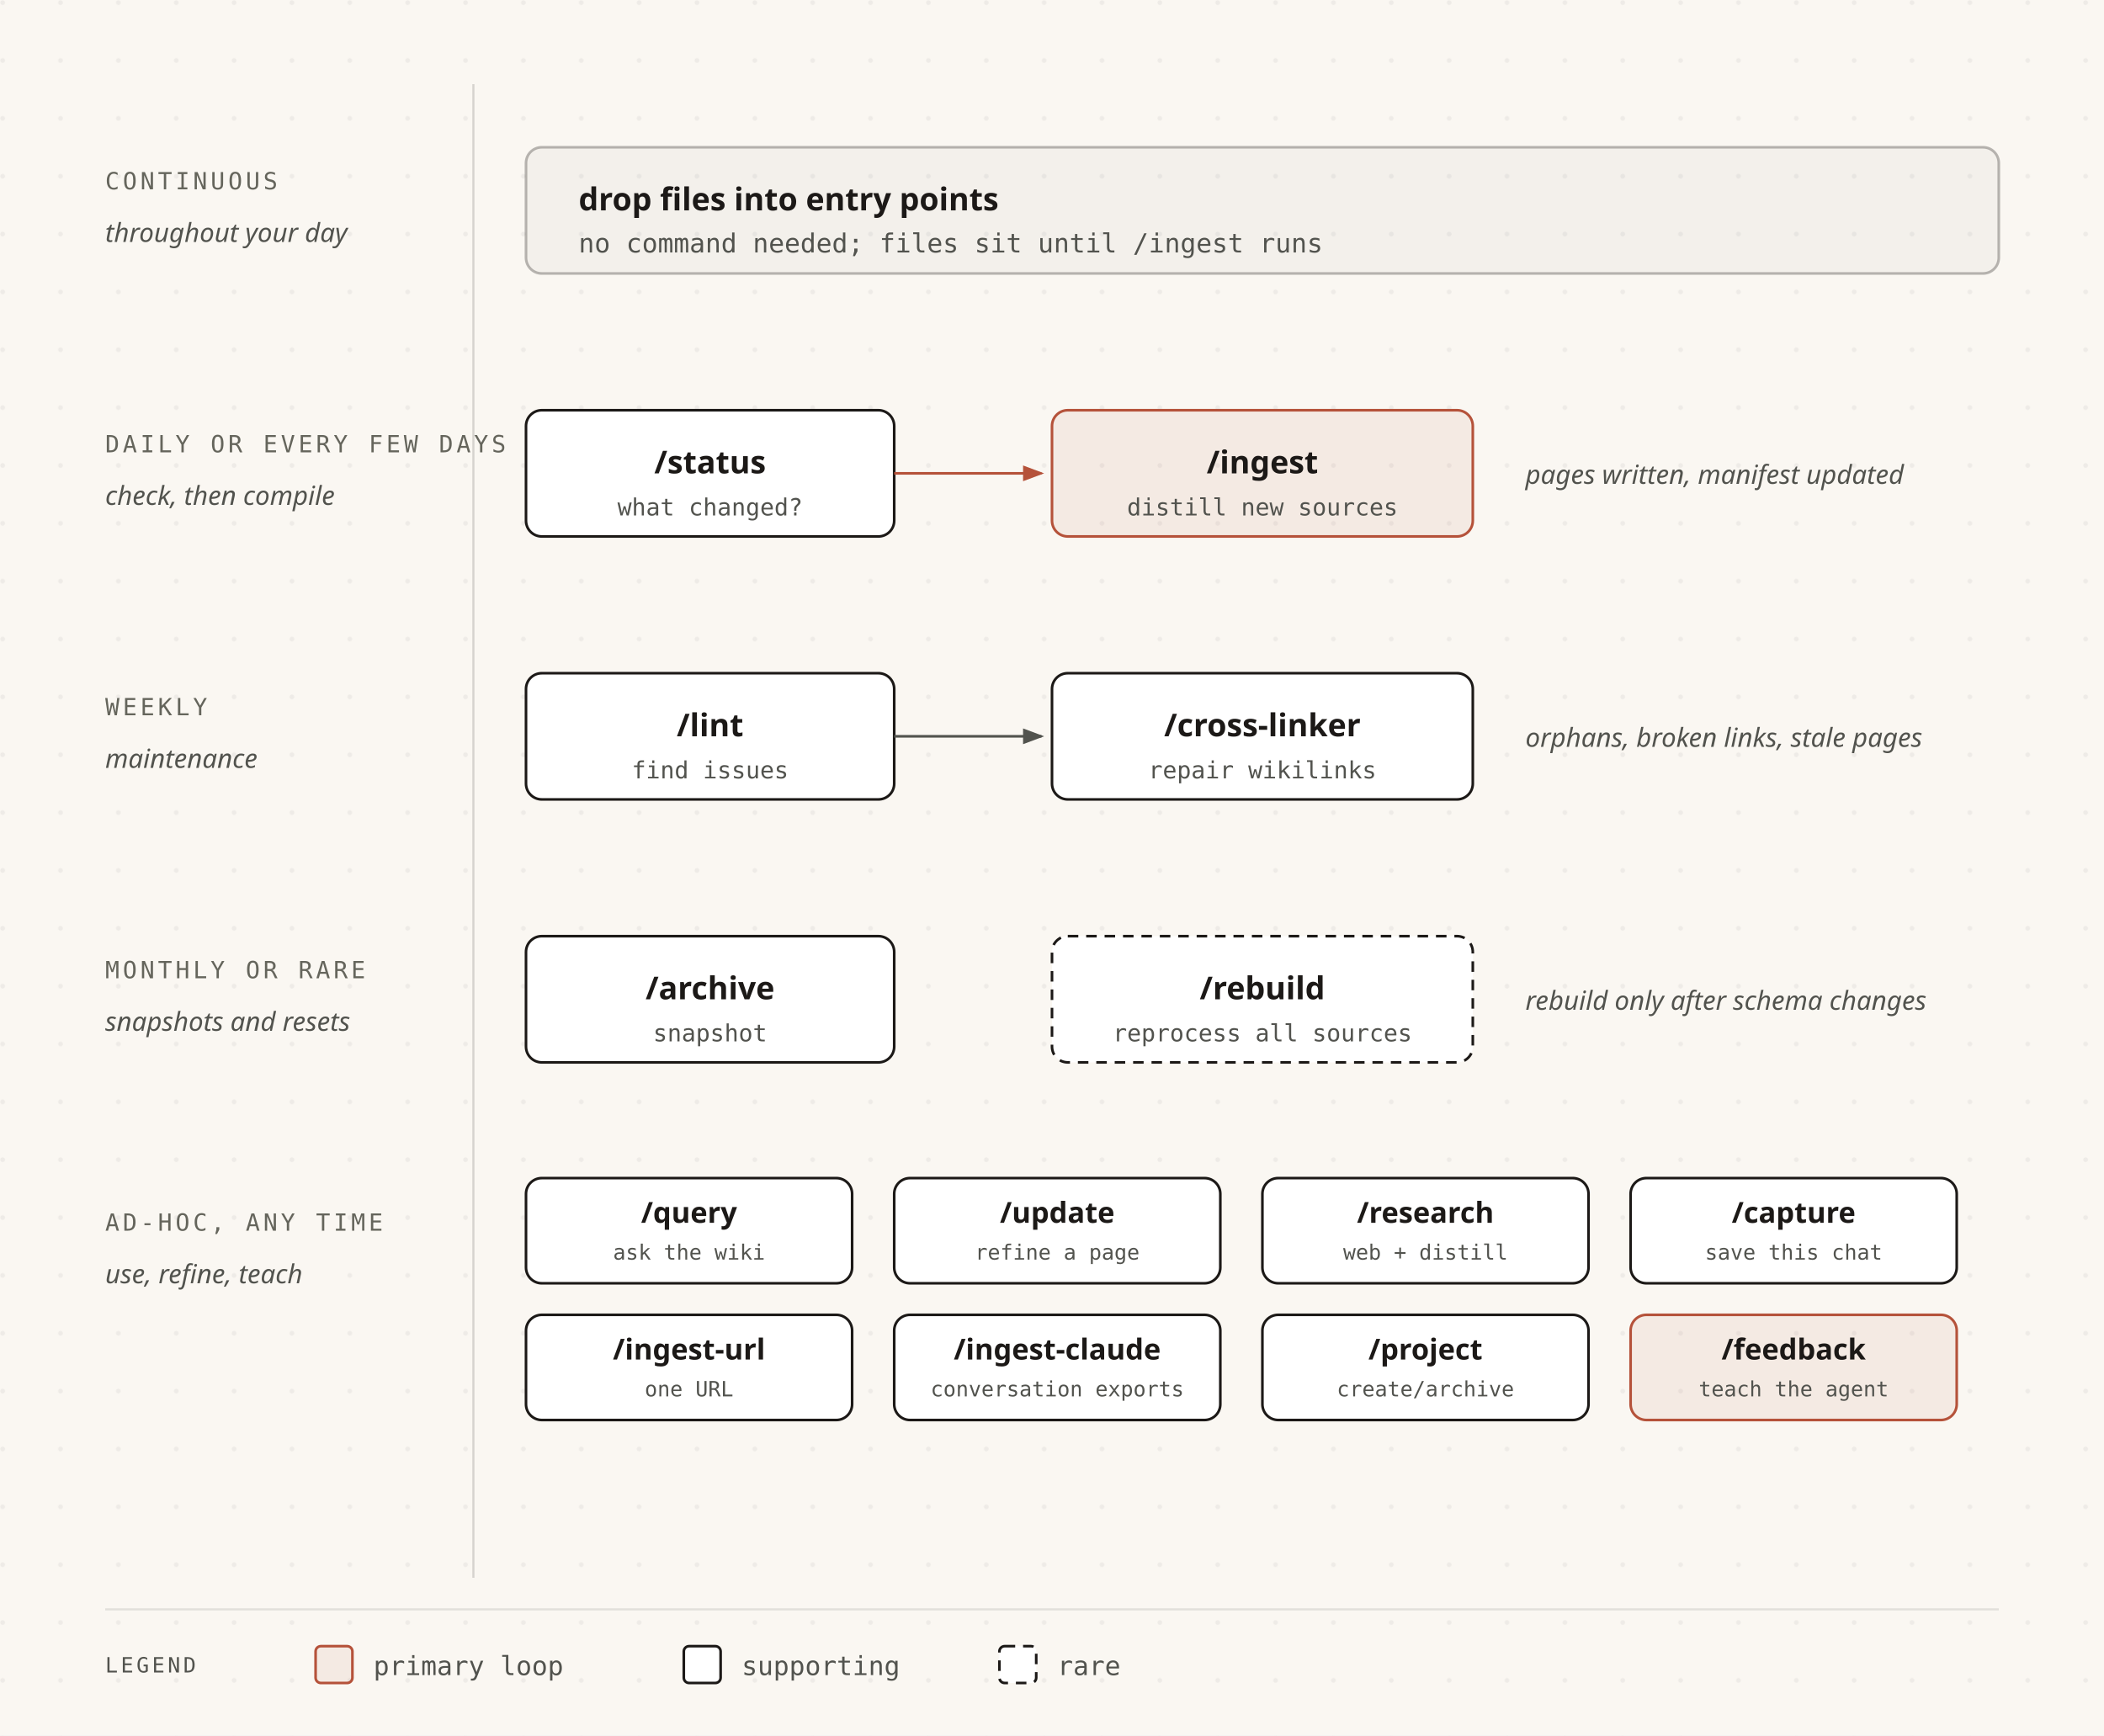
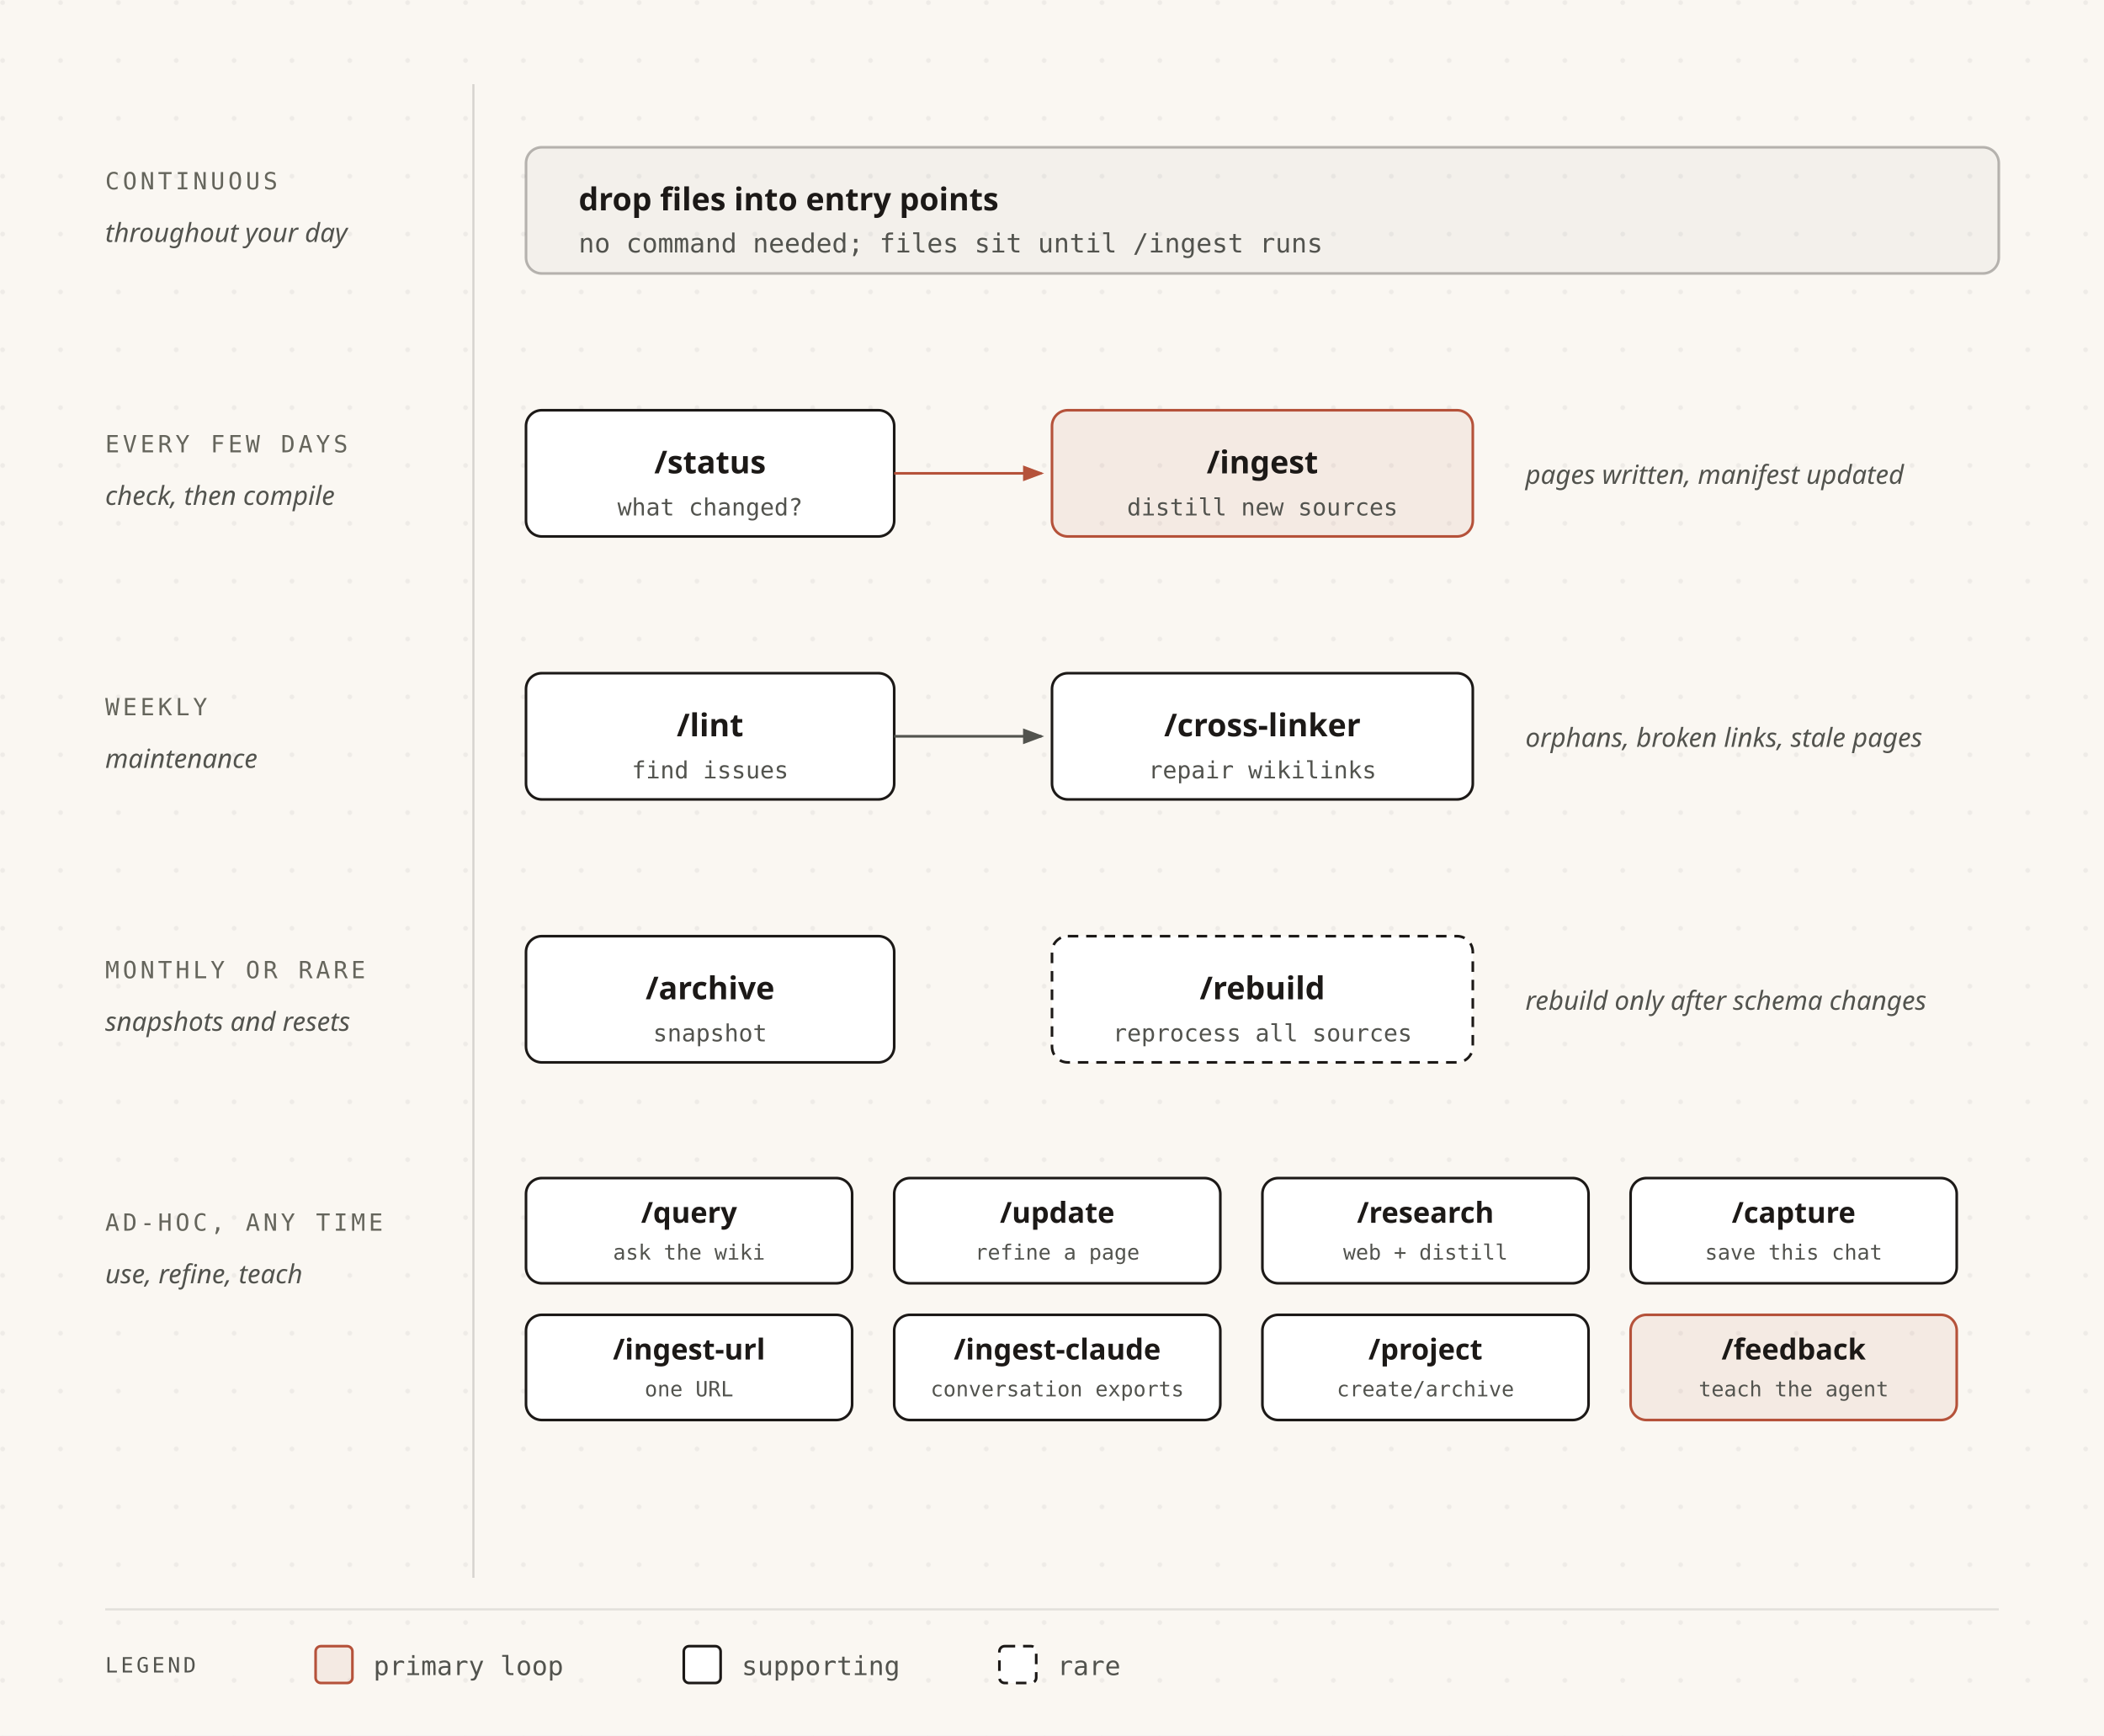
<svg xmlns="http://www.w3.org/2000/svg" viewBox="0 0 800 660">
  <defs>
    <pattern id="dots-wf" width="22" height="22" patternUnits="userSpaceOnUse">
      <circle cx="1" cy="1" r="0.9" fill="rgba(11,13,11,0.10)" />
    </pattern>
    <marker id="arrow" markerWidth="8" markerHeight="6" refX="7" refY="3" orient="auto">
      <polygon points="0 0, 8 3, 0 6" fill="#52534e" />
    </marker>
    <marker id="arrow-accent" markerWidth="8" markerHeight="6" refX="7" refY="3" orient="auto">
      <polygon points="0 0, 8 3, 0 6" fill="#b5523a" />
    </marker>
  </defs>
  <rect width="100%" height="100%" fill="#faf7f2" />
  <rect width="100%" height="100%" fill="url(#dots-wf)" opacity="0.5" />
  <line x1="180" y1="32" x2="180" y2="600" stroke="rgba(11,13,11,0.15)" stroke-width="0.8" />
  <text x="40" y="72" fill="#65655c" font-size="9" font-family="'Geist Mono', monospace" letter-spacing="0.14em">CONTINUOUS</text>
  <text x="40" y="92" fill="#52534e" font-size="10" font-family="'Geist', sans-serif" font-style="italic">throughout your day</text>
  <rect x="200" y="56" width="560" height="48" rx="6" fill="rgba(28,25,23,0.03)" stroke="rgba(28,25,23,0.30)" />
  <text x="220" y="80" fill="#1c1917" font-size="12" font-weight="600" font-family="'Geist', sans-serif">drop files into entry points</text>
  <text x="220" y="96" fill="#52534e" font-size="10" font-family="'Geist Mono', monospace">no command needed; files sit until /ingest runs</text>
-   <text x="40" y="172" fill="#65655c" font-size="9" font-family="'Geist Mono', monospace" letter-spacing="0.14em">DAILY OR EVERY FEW DAYS</text>
+   <text x="40" y="172" fill="#65655c" font-size="9" font-family="'Geist Mono', monospace" letter-spacing="0.14em">EVERY FEW DAYS</text>
  <text x="40" y="192" fill="#52534e" font-size="10" font-family="'Geist', sans-serif" font-style="italic">check, then compile</text>
  <rect x="200" y="156" width="140" height="48" rx="6" fill="#ffffff" stroke="#1c1917" />
  <text x="270" y="180" fill="#1c1917" font-size="12" font-weight="600" font-family="'Geist', sans-serif" text-anchor="middle">/status</text>
  <text x="270" y="196" fill="#52534e" font-size="9" font-family="'Geist Mono', monospace" text-anchor="middle">what changed?</text>
  <rect x="356" y="172" width="14" height="14" rx="2" fill="#faf7f2" />
  <path d="M 340 180 L 396 180" stroke="#b5523a" stroke-width="1" fill="none" marker-end="url(#arrow-accent)" />
  <rect x="400" y="156" width="160" height="48" rx="6" fill="rgba(181,82,58,0.08)" stroke="#b5523a" />
  <text x="480" y="180" fill="#1c1917" font-size="12" font-weight="600" font-family="'Geist', sans-serif" text-anchor="middle">/ingest</text>
  <text x="480" y="196" fill="#52534e" font-size="9" font-family="'Geist Mono', monospace" text-anchor="middle">distill new sources</text>
  <text x="580" y="184" fill="#52534e" font-size="10" font-family="'Geist', sans-serif" font-style="italic">pages written, manifest updated</text>
  <text x="40" y="272" fill="#65655c" font-size="9" font-family="'Geist Mono', monospace" letter-spacing="0.14em">WEEKLY</text>
  <text x="40" y="292" fill="#52534e" font-size="10" font-family="'Geist', sans-serif" font-style="italic">maintenance</text>
  <rect x="200" y="256" width="140" height="48" rx="6" fill="#ffffff" stroke="#1c1917" />
  <text x="270" y="280" fill="#1c1917" font-size="12" font-weight="600" font-family="'Geist', sans-serif" text-anchor="middle">/lint</text>
  <text x="270" y="296" fill="#52534e" font-size="9" font-family="'Geist Mono', monospace" text-anchor="middle">find issues</text>
  <path d="M 340 280 L 396 280" stroke="#52534e" stroke-width="1" fill="none" marker-end="url(#arrow)" />
  <rect x="400" y="256" width="160" height="48" rx="6" fill="#ffffff" stroke="#1c1917" />
  <text x="480" y="280" fill="#1c1917" font-size="12" font-weight="600" font-family="'Geist', sans-serif" text-anchor="middle">/cross-linker</text>
  <text x="480" y="296" fill="#52534e" font-size="9" font-family="'Geist Mono', monospace" text-anchor="middle">repair wikilinks</text>
  <text x="580" y="284" fill="#52534e" font-size="10" font-family="'Geist', sans-serif" font-style="italic">orphans, broken links, stale pages</text>
  <text x="40" y="372" fill="#65655c" font-size="9" font-family="'Geist Mono', monospace" letter-spacing="0.14em">MONTHLY OR RARE</text>
  <text x="40" y="392" fill="#52534e" font-size="10" font-family="'Geist', sans-serif" font-style="italic">snapshots and resets</text>
  <rect x="200" y="356" width="140" height="48" rx="6" fill="#ffffff" stroke="#1c1917" />
  <text x="270" y="380" fill="#1c1917" font-size="12" font-weight="600" font-family="'Geist', sans-serif" text-anchor="middle">/archive</text>
  <text x="270" y="396" fill="#52534e" font-size="9" font-family="'Geist Mono', monospace" text-anchor="middle">snapshot</text>
  <rect x="400" y="356" width="160" height="48" rx="6" fill="#ffffff" stroke="#1c1917" stroke-dasharray="4,3" />
  <text x="480" y="380" fill="#1c1917" font-size="12" font-weight="600" font-family="'Geist', sans-serif" text-anchor="middle">/rebuild</text>
  <text x="480" y="396" fill="#52534e" font-size="9" font-family="'Geist Mono', monospace" text-anchor="middle">reprocess all sources</text>
  <text x="580" y="384" fill="#52534e" font-size="10" font-family="'Geist', sans-serif" font-style="italic">rebuild only after schema changes</text>
  <text x="40" y="468" fill="#65655c" font-size="9" font-family="'Geist Mono', monospace" letter-spacing="0.14em">AD-HOC, ANY TIME</text>
  <text x="40" y="488" fill="#52534e" font-size="10" font-family="'Geist', sans-serif" font-style="italic">use, refine, teach</text>
  <rect x="200" y="448" width="124" height="40" rx="6" fill="#ffffff" stroke="#1c1917" />
  <text x="262" y="465" fill="#1c1917" font-size="11" font-weight="600" font-family="'Geist', sans-serif" text-anchor="middle">/query</text>
  <text x="262" y="479" fill="#52534e" font-size="8" font-family="'Geist Mono', monospace" text-anchor="middle">ask the wiki</text>
  <rect x="340" y="448" width="124" height="40" rx="6" fill="#ffffff" stroke="#1c1917" />
  <text x="402" y="465" fill="#1c1917" font-size="11" font-weight="600" font-family="'Geist', sans-serif" text-anchor="middle">/update</text>
  <text x="402" y="479" fill="#52534e" font-size="8" font-family="'Geist Mono', monospace" text-anchor="middle">refine a page</text>
  <rect x="480" y="448" width="124" height="40" rx="6" fill="#ffffff" stroke="#1c1917" />
  <text x="542" y="465" fill="#1c1917" font-size="11" font-weight="600" font-family="'Geist', sans-serif" text-anchor="middle">/research</text>
  <text x="542" y="479" fill="#52534e" font-size="8" font-family="'Geist Mono', monospace" text-anchor="middle">web + distill</text>
  <rect x="620" y="448" width="124" height="40" rx="6" fill="#ffffff" stroke="#1c1917" />
  <text x="682" y="465" fill="#1c1917" font-size="11" font-weight="600" font-family="'Geist', sans-serif" text-anchor="middle">/capture</text>
  <text x="682" y="479" fill="#52534e" font-size="8" font-family="'Geist Mono', monospace" text-anchor="middle">save this chat</text>
  <rect x="200" y="500" width="124" height="40" rx="6" fill="#ffffff" stroke="#1c1917" />
  <text x="262" y="517" fill="#1c1917" font-size="11" font-weight="600" font-family="'Geist', sans-serif" text-anchor="middle">/ingest-url</text>
  <text x="262" y="531" fill="#52534e" font-size="8" font-family="'Geist Mono', monospace" text-anchor="middle">one URL</text>
  <rect x="340" y="500" width="124" height="40" rx="6" fill="#ffffff" stroke="#1c1917" />
  <text x="402" y="517" fill="#1c1917" font-size="11" font-weight="600" font-family="'Geist', sans-serif" text-anchor="middle">/ingest-claude</text>
  <text x="402" y="531" fill="#52534e" font-size="8" font-family="'Geist Mono', monospace" text-anchor="middle">conversation exports</text>
  <rect x="480" y="500" width="124" height="40" rx="6" fill="#ffffff" stroke="#1c1917" />
  <text x="542" y="517" fill="#1c1917" font-size="11" font-weight="600" font-family="'Geist', sans-serif" text-anchor="middle">/project</text>
  <text x="542" y="531" fill="#52534e" font-size="8" font-family="'Geist Mono', monospace" text-anchor="middle">create/archive</text>
  <rect x="620" y="500" width="124" height="40" rx="6" fill="rgba(181,82,58,0.08)" stroke="#b5523a" />
  <text x="682" y="517" fill="#1c1917" font-size="11" font-weight="600" font-family="'Geist', sans-serif" text-anchor="middle">/feedback</text>
  <text x="682" y="531" fill="#52534e" font-size="8" font-family="'Geist Mono', monospace" text-anchor="middle">teach the agent</text>
  <line x1="40" y1="612" x2="760" y2="612" stroke="rgba(11,13,11,0.10)" stroke-width="0.8" />
  <text x="40" y="636" fill="#52534e" font-size="8" font-family="'Geist Mono', monospace" letter-spacing="0.14em">LEGEND</text>
  <rect x="120" y="626" width="14" height="14" rx="2" fill="rgba(181,82,58,0.08)" stroke="#b5523a" />
  <text x="142" y="637" fill="#52534e" font-size="10" font-family="'Geist Mono', monospace">primary loop</text>
  <rect x="260" y="626" width="14" height="14" rx="2" fill="#ffffff" stroke="#1c1917" />
  <text x="282" y="637" fill="#52534e" font-size="10" font-family="'Geist Mono', monospace">supporting</text>
  <rect x="380" y="626" width="14" height="14" rx="2" fill="#ffffff" stroke="#1c1917" stroke-dasharray="4,3" />
  <text x="402" y="637" fill="#52534e" font-size="10" font-family="'Geist Mono', monospace">rare</text>
</svg>
